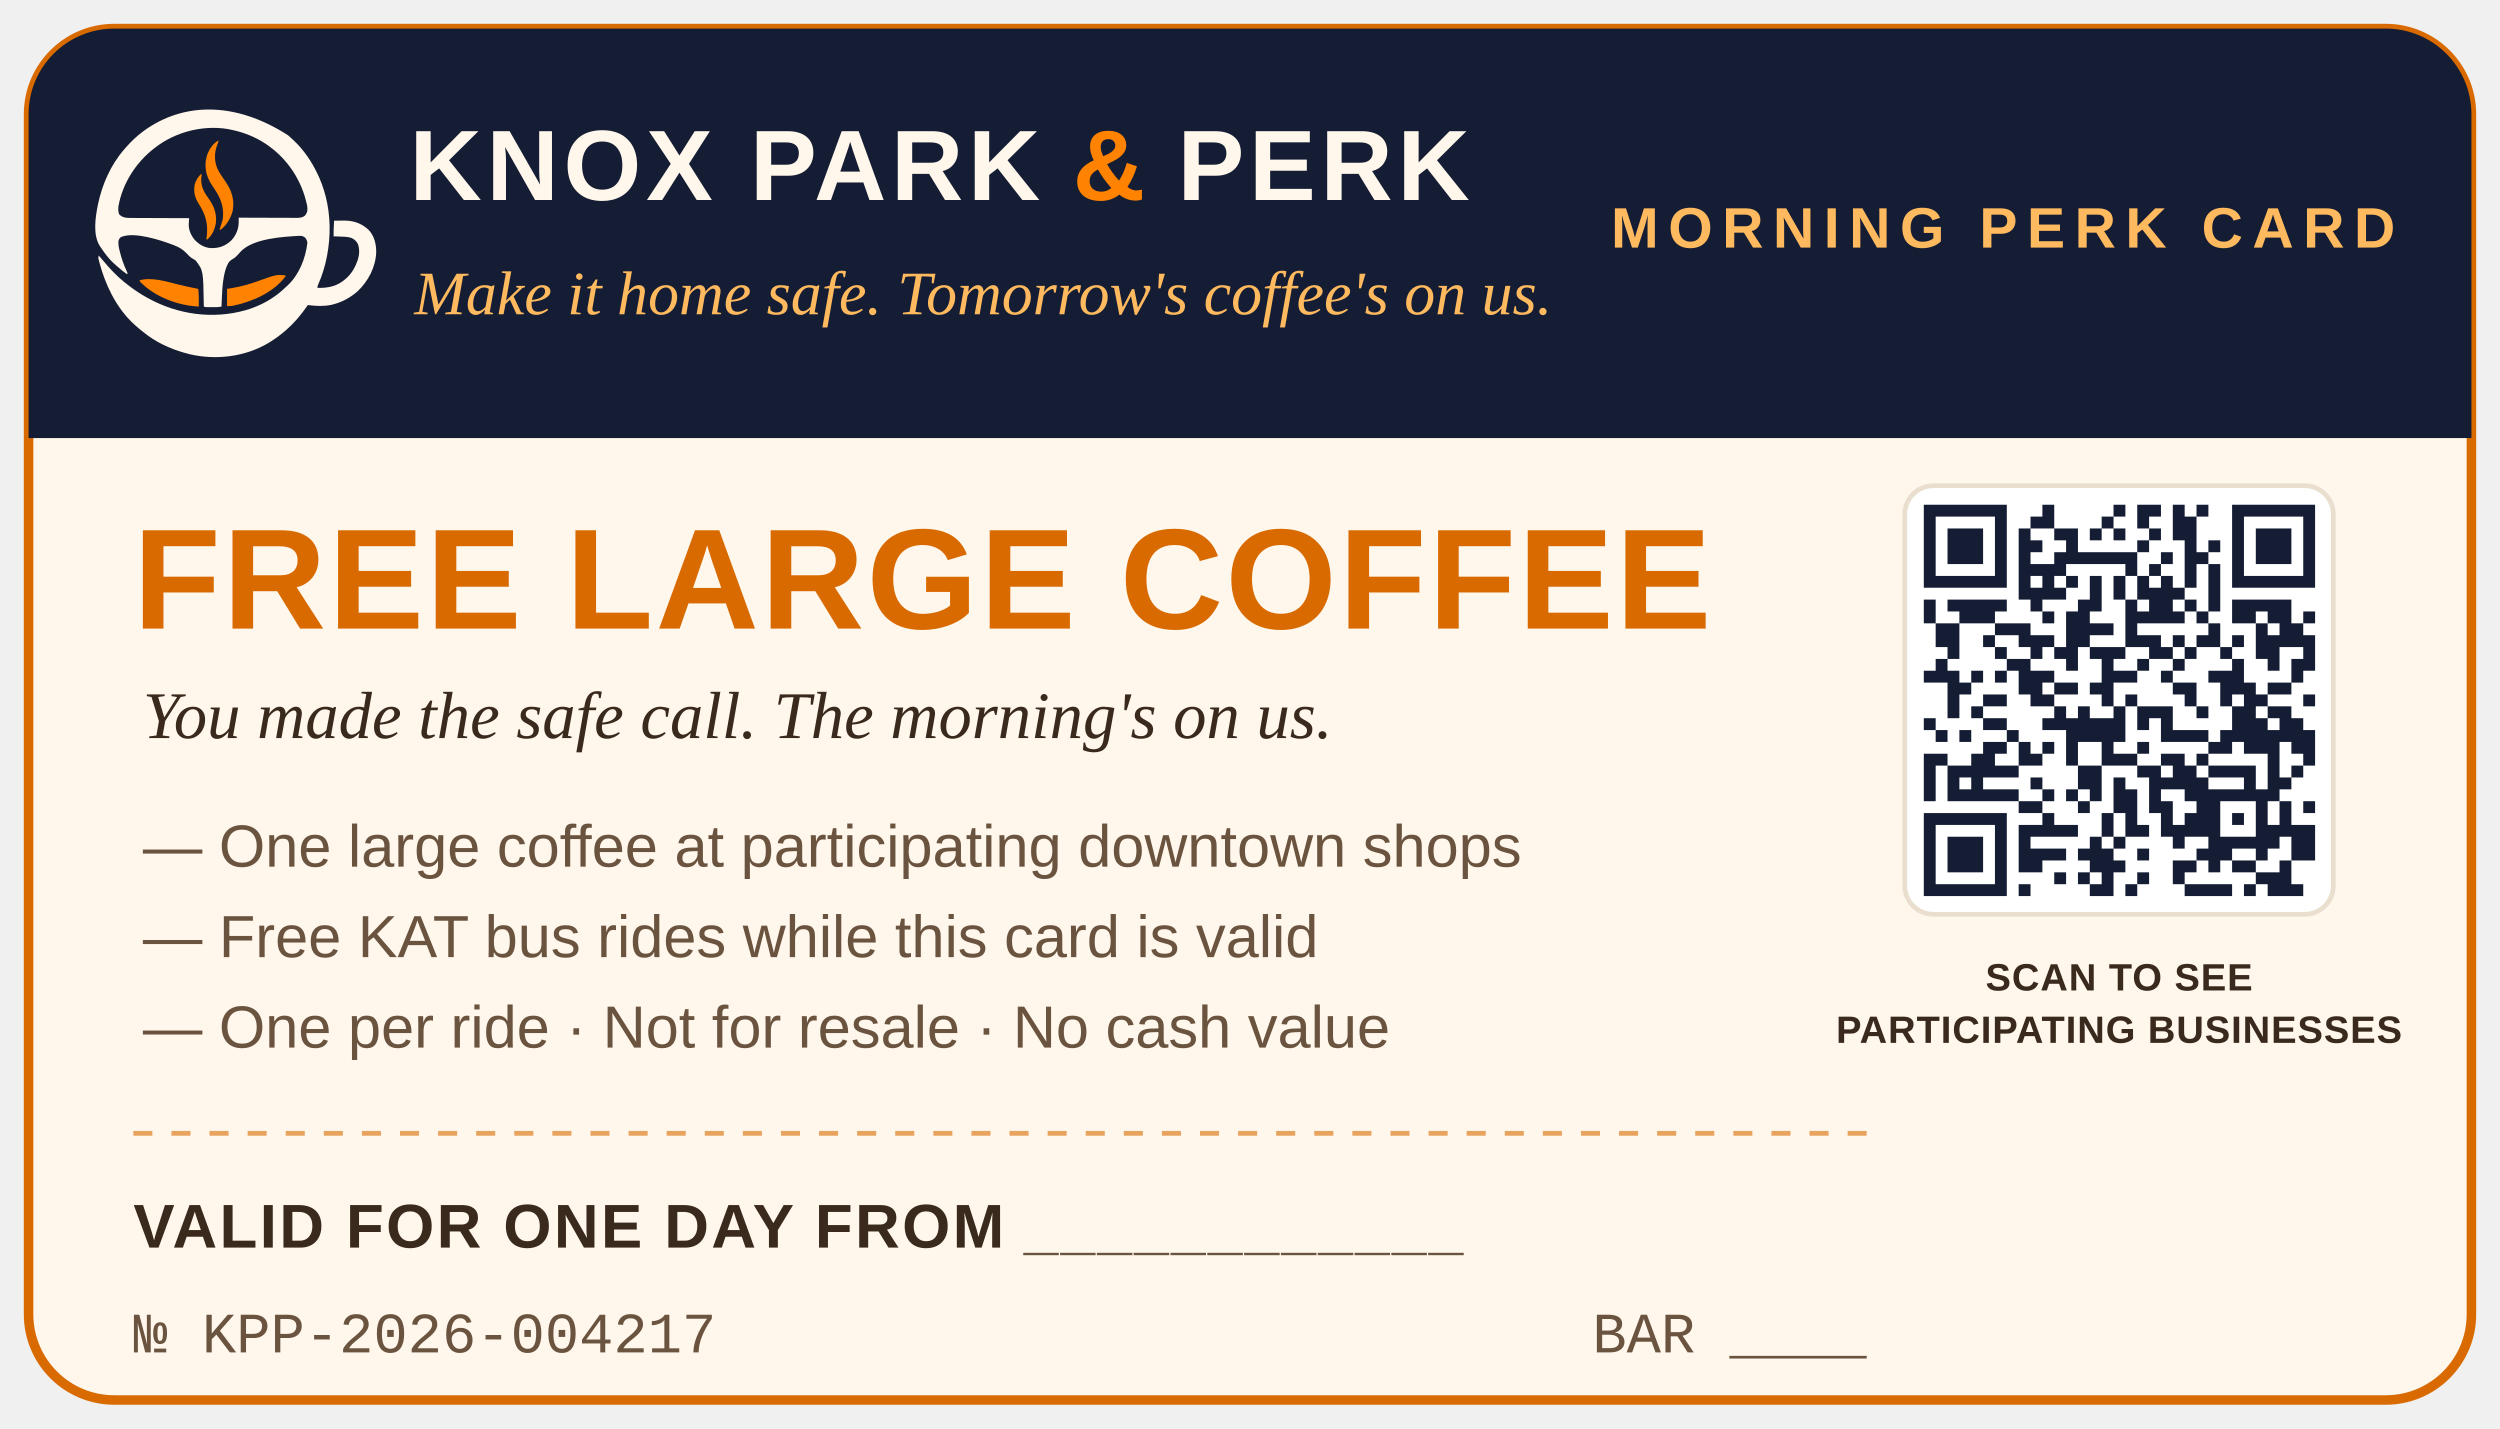
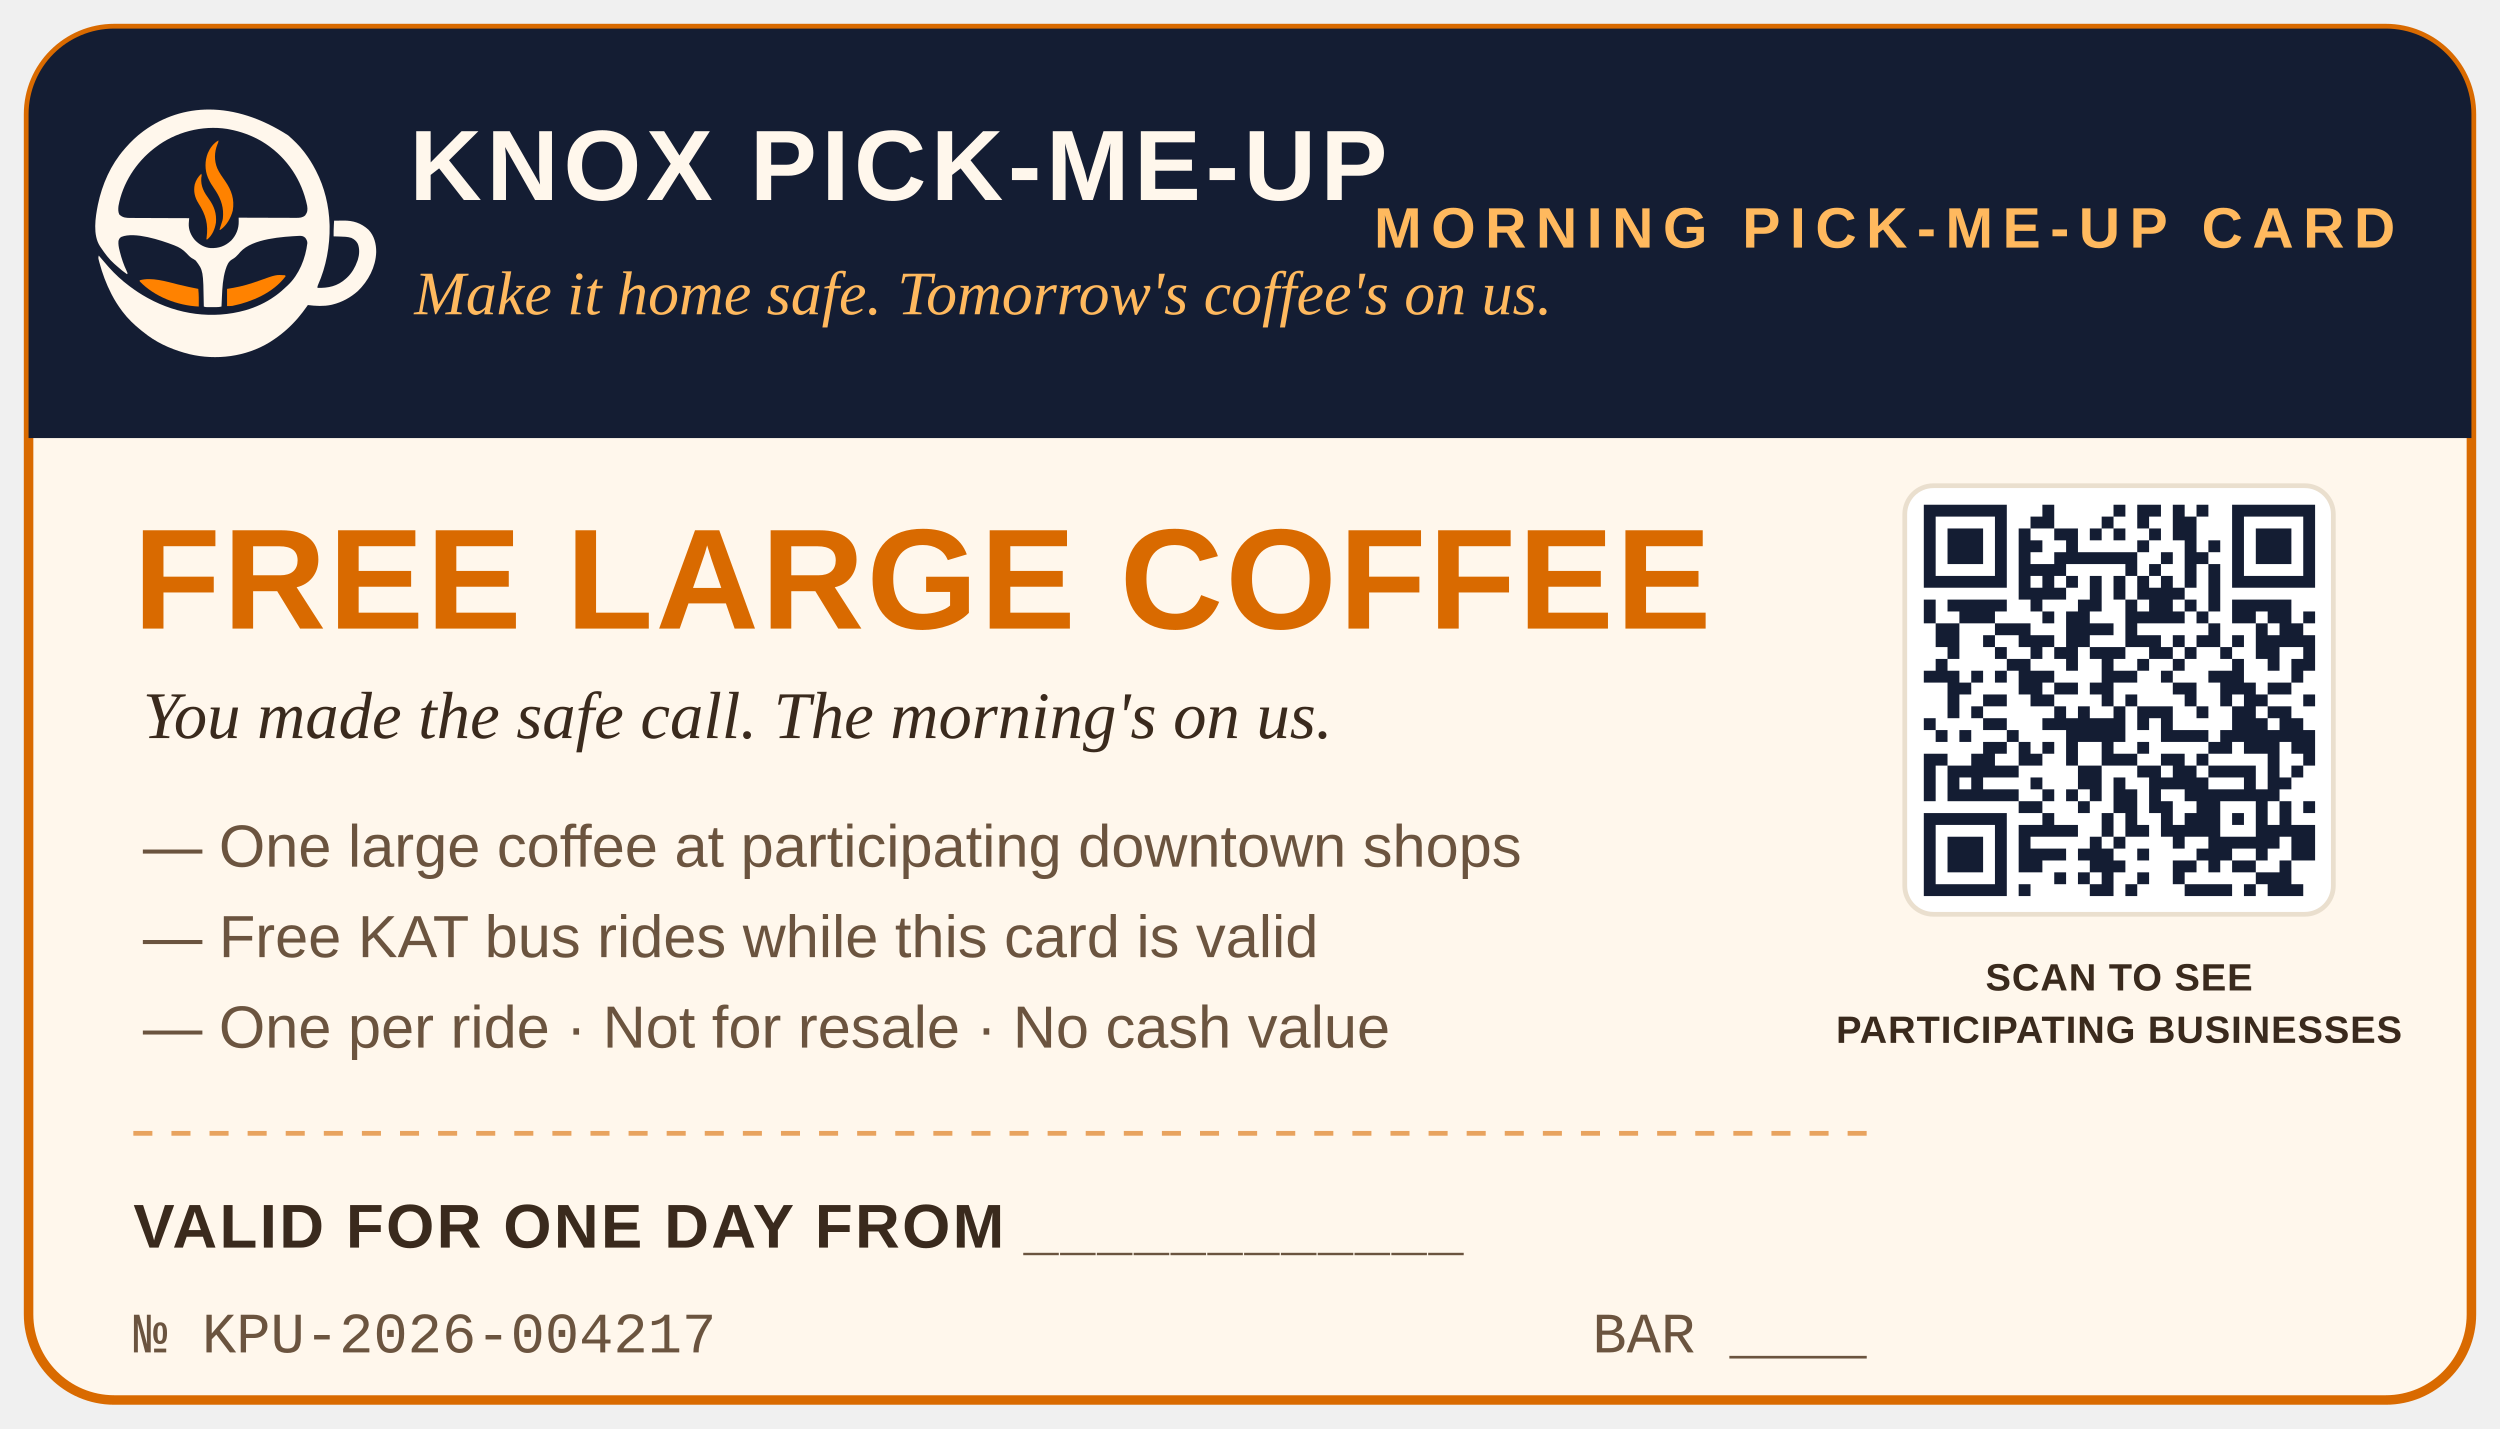
- <svg xmlns="http://www.w3.org/2000/svg" viewBox="0 0 525 300" role="img" aria-label="Knox Park &amp; Perk — Morning Perk Card">
+ <svg xmlns="http://www.w3.org/2000/svg" viewBox="0 0 525 300" role="img" aria-label="Knox Pick-Me-Up — Morning Pick-Me-Up Card">
  <defs>
    <clipPath id="card-r">
      <rect x="6" y="6" width="513" height="288" rx="18" />
    </clipPath>
  </defs>
  <rect x="6" y="6" width="513" height="288" rx="18" fill="#fff7ec" stroke="#d96a00" stroke-width="2" />
  <g clip-path="url(#card-r)">
    <rect x="6" y="6" width="513" height="86" fill="#141d33" />
    <g transform="translate(18.41,18.35) scale(0.10605)">
      <g fill="#fff7ec" fill-rule="evenodd">
        <path d="M0 0 C11.198 9.868 21.912 20.117 31 32 C31.494 32.645 31.988 33.289 32.497 33.954 C40.726 44.789 47.795 55.896 54 68 C54.413 68.792 54.827 69.584 55.253 70.399 C72.18 103.07 80.767 139.317 82 176 C82.021 176.603 82.021 176.603 82.125 179.656 C82.77 218.651 75.233 260.133 59.301 295.848 C58 299 58 299 58 302 C79.308 302.602 97.748 298.763 114 284 C114.733 283.358 115.467 282.716 116.223 282.055 C125.968 272.995 132.629 261.497 137 249 C137.318 248.132 137.637 247.265 137.965 246.371 C141.11 236.646 141.859 224.363 137.902 214.754 C135.015 209.142 130.715 205.557 125 203 C117.628 200.679 110.105 200.579 102.438 200.375 C101.838 200.356 101.838 200.356 98.803 200.258 C95.869 200.164 92.935 200.079 90 200 C89.942 192.563 90.06 185.174 90.5 177.75 C90.548 176.898 90.595 176.046 90.645 175.168 C90.76 173.112 90.88 171.056 91 169 C95.016 168.924 99.032 168.871 103.048 168.835 C105.068 168.813 107.087 168.775 109.105 168.736 C128.962 168.59 144.31 173.531 159.07 186.871 C170.451 198.737 174.512 215.132 174.352 231.131 C173.456 260.567 158.806 288.418 137.762 308.57 C123.353 321.247 106.74 330.435 88 335 C87.14 335.211 86.28 335.423 85.395 335.641 C69.913 338.92 54.57 337.967 39 336 C38.383 336.883 37.765 337.766 37.129 338.676 C31.71 346.376 26.123 353.837 20 361 C19.352 361.761 18.703 362.521 18.035 363.305 C2.555 380.954 -14.239 395.391 -34 408 C-34.962 408.616 -35.923 409.232 -36.914 409.867 C-83.807 438.531 -142.57 445.823 -195.617 433.239 C-224.447 425.938 -252.819 414.579 -277 397 C-277.576 396.583 -278.151 396.166 -278.744 395.736 C-282.582 392.925 -286.303 389.993 -290 387 C-290.514 386.588 -291.029 386.177 -291.559 385.753 C-304.969 374.983 -317.702 362.804 -328 349 C-328.458 348.386 -328.917 347.772 -329.389 347.139 C-336.755 337.186 -343.325 327.004 -349 316 C-349.426 315.179 -349.853 314.357 -350.292 313.511 C-360.369 293.872 -368 273.323 -373.688 252 C-373.944 251.045 -374.2 250.09 -374.464 249.105 C-374.686 248.225 -374.908 247.345 -375.137 246.438 C-375.33 245.673 -375.523 244.909 -375.721 244.121 C-376.027 241.797 -375.713 240.217 -375 238 C-374.287 238.846 -373.574 239.691 -372.84 240.562 C-361.892 253.537 -361.892 253.537 -357 259 C-356.165 259.94 -355.329 260.879 -354.469 261.848 C-342.464 275.2 -329.402 287.281 -315 298 C-314.312 298.518 -313.624 299.036 -312.915 299.57 C-302.352 307.497 -291.572 314.64 -280 321 C-279.138 321.478 -278.276 321.956 -277.387 322.449 C-218.41 354.939 -149.524 364.575 -84.448 346.283 C-64.108 340.382 -44.256 331.338 -27 319 C-25.983 318.285 -24.966 317.569 -23.918 316.832 C-16.431 311.402 -9.687 305.362 -3 299 C-2.292 298.357 -1.585 297.714 -0.855 297.051 C21.735 275.841 34.435 243.583 38.019 213.293 C37.986 209.284 36.311 206.195 34 203 C30.578 199.685 27.579 199.01 22.875 198.98 C-10.736 200.776 -70.108 204.009 -94.746 230.906 C-95.915 232.26 -97.075 233.62 -98.227 234.988 C-101.707 238.936 -105.596 242.717 -110.262 245.207 C-118.569 249.65 -121.215 257.472 -124 266 C-129.273 283.444 -130.349 301.349 -131.125 319.438 C-131.212 321.344 -131.299 323.251 -131.387 325.158 C-131.598 329.772 -131.801 334.386 -132 339 C-135.553 339.963 -138.718 340.129 -142.41 340.133 C-143.647 340.134 -144.884 340.135 -146.158 340.137 C-147.447 340.133 -148.735 340.129 -150.062 340.125 C-151.355 340.129 -152.647 340.133 -153.979 340.137 C-155.214 340.135 -156.45 340.134 -157.723 340.133 C-158.855 340.132 -159.986 340.131 -161.153 340.129 C-164 340 -164 340 -167 339 C-167.007 338.502 -167.007 338.502 -167.044 335.984 C-168.124 267.571 -168.124 267.571 -183 248 C-185.516 246.057 -188.073 244.585 -190.863 243.066 C-194.916 240.397 -197.892 237.095 -201.188 233.562 C-208.346 226.106 -215.4 221.703 -225 218 C-225.38 217.851 -225.38 217.851 -227.302 217.097 C-252.178 207.566 -304.145 190.365 -330.27 201.078 C-333.772 202.944 -334.788 205.363 -336 209 C-336.592 215.564 -335.471 221.596 -333.875 227.938 C-333.763 228.393 -333.763 228.393 -333.195 230.698 C-329.933 243.6 -325.769 256.005 -320.096 268.052 C-319.343 269.677 -318.664 271.336 -318 273 C-318.33 273.66 -318.66 274.32 -319 275 C-325.589 270.403 -331.767 265.6 -337.668 260.145 C-339.735 258.243 -341.85 256.431 -344 254.625 C-354.723 245.186 -363.066 233.795 -371 222 C-371.219 221.68 -371.219 221.68 -372.325 220.062 C-387.339 197.537 -381.737 162.382 -376.75 137.312 C-368.299 96.866 -351.371 58.31 -324 27 C-323.66 26.606 -323.66 26.606 -321.941 24.609 C-311.311 12.516 -300.007 1.503 -287 -8 C-286.46 -8.395 -285.92 -8.791 -285.364 -9.198 C-210.647 -63.408 -108.451 -69.916 0 0 Z M-263 24 C-263.864 24.654 -264.727 25.307 -265.617 25.98 C-301.345 53.661 -328.003 95.188 -336 140 C-336.616 145.963 -336.848 150.986 -334.5 156.562 C-327.541 163.348 -320.601 163.586 -311.342 163.546 C-310.092 163.556 -308.843 163.567 -307.555 163.577 C-304.15 163.602 -300.747 163.608 -297.342 163.608 C-293.776 163.611 -290.21 163.636 -286.644 163.659 C-279.901 163.7 -273.158 163.72 -266.415 163.733 C-258.734 163.749 -251.053 163.788 -243.372 163.828 C-227.582 163.91 -211.791 163.964 -196 164 C-196.077 164.963 -196.153 165.927 -196.232 166.919 C-196.328 168.182 -196.425 169.444 -196.524 170.745 C-196.621 171.997 -196.718 173.249 -196.819 174.539 C-197.46 186.784 -192.59 198.072 -184.75 207.25 C-176.463 215.989 -165.563 222.441 -153.348 223.238 C-136.896 223.668 -125.033 219.573 -112.812 208.312 C-102.951 197.953 -97.639 184.796 -97.902 170.578 C-97.909 169.845 -97.916 169.113 -97.924 168.358 C-97.942 166.572 -97.97 164.786 -98 163 C-97.373 163.003 -96.745 163.006 -96.099 163.008 C-80.816 163.075 -65.534 163.124 -50.251 163.155 C-42.86 163.171 -35.47 163.192 -28.079 163.226 C-21.636 163.256 -15.193 163.276 -8.75 163.282 C-5.339 163.286 -1.929 163.295 1.481 163.317 C5.292 163.339 9.103 163.342 12.914 163.341 C14.039 163.351 15.164 163.362 16.323 163.373 C22.975 163.347 28.532 163.056 33.742 158.465 C38.476 152.082 38.786 147.383 37.64 139.536 C37.135 137.046 36.559 134.589 35.938 132.125 C35.825 131.672 35.825 131.672 35.256 129.381 C22.648 80.181 -8.407 38.223 -52 12 C-72.456 0.05 -93.741 -7.639 -117 -12 C-118.293 -12.246 -119.586 -12.492 -120.918 -12.746 C-170.15 -20.397 -223.714 -6.516 -263 24 Z " transform="translate(397,95)" />
      </g>
      <g fill="#ff8200">
        <path d="M0 0 C0 3.506 -0.961 5.362 -2.375 8.562 C-8.198 23.552 -8.574 39.846 -2.539 54.848 C1.662 64.261 7.687 72.557 13.553 80.985 C26.068 99.068 32.014 116.901 28.344 138.941 C24.591 153.419 16.355 168.175 4 177 C3.34 177 2.68 177 2 177 C2.144 176.571 2.144 176.571 2.871 174.398 C8.699 156.855 8.699 156.855 9 150 C9.052 149.049 9.103 148.097 9.156 147.117 C9.715 127.791 2.428 111.109 -8.426 95.473 C-12.866 89.069 -16.859 82.778 -20 75.625 C-20.278 74.996 -20.557 74.366 -20.844 73.718 C-27.237 58.446 -27.178 40.3 -21 25 C-16.588 14.874 -9.756 5.503 0 0 Z " transform="translate(259,105)" />
        <path d="M0 0 C1.126 3.379 0.747 4.603 0 8 C-1.379 24.789 5.47 36.865 15.062 50 C25.526 64.386 30.613 79.022 29 97 C26.856 109.619 22.002 121.627 12 130 C11.34 130 10.68 130 10 130 C10.072 129.504 10.072 129.504 10.438 126.992 C14.182 100.177 9.039 81.383 -5.498 58.774 C-12.931 47.015 -15.839 34.769 -12.938 21.062 C-10.695 12.787 -6.192 5.879 0 0 Z " transform="translate(225,171)" />
        <path d="M0 0 C0.165 0.33 0.165 0.33 1 2 C-23.58 34.836 -65.547 52.57 -104.664 60.738 C-108.089 61.122 -111.554 61 -115 61 C-115 49.78 -115 38.56 -115 27 C-110.813 26.299 -106.626 25.598 -102.312 24.875 C-84.56 21.745 -68.052 16.776 -51.132 10.687 C-18.159 -1.174 -18.159 -1.174 0 0 Z " transform="translate(391,372)" />
        <path d="M0 0 C6.548 1.641 13.12 3.135 19.719 4.555 C20.62 4.749 21.521 4.944 22.45 5.144 C28.3 6.396 34.162 7.583 40.031 8.742 C41.335 20.394 41.128 32.033 41.031 43.742 C-0.475 41.876 -46.891 24.398 -75.969 -6.258 C-75.969 -6.918 -75.969 -7.578 -75.969 -8.258 C-52.413 -14.962 -22.839 -5.728 0 0 Z " transform="translate(178.9688,390.2578)" />
      </g>
    </g>
-     <text x="86" y="42" font-family="Poppins, &quot;Helvetica Neue&quot;, Arial, sans-serif" font-weight="800" font-size="21" fill="#fff7ec" letter-spacing="1">KNOX PARK <tspan fill="#ff8200">&amp;</tspan> PERK</text>
+     <text x="86" y="42" font-family="Poppins, &quot;Helvetica Neue&quot;, Arial, sans-serif" font-weight="800" font-size="21" fill="#fff7ec" letter-spacing="1">KNOX PICK-ME-UP</text>
    <text x="87" y="66" font-family="Fraunces, Georgia, 'Times New Roman', serif" font-style="italic" font-size="13" fill="#ffb95e">Make it home safe. Tomorrow's coffee's on us.</text>
-     <text x="503" y="52" text-anchor="end" font-family="Poppins, &quot;Helvetica Neue&quot;, Arial, sans-serif" font-weight="800" font-size="12" fill="#ffb95e" letter-spacing="2">MORNING PERK CARD</text>
+     <text x="503" y="52" text-anchor="end" font-family="Poppins, &quot;Helvetica Neue&quot;, Arial, sans-serif" font-weight="800" font-size="12" fill="#ffb95e" letter-spacing="2">MORNING PICK-ME-UP CARD</text>
    <text x="28" y="132" font-family="Poppins, &quot;Helvetica Neue&quot;, Arial, sans-serif" font-weight="800" font-size="30" fill="#d96a00" letter-spacing=".5">FREE LARGE COFFEE</text>
    <text x="30" y="155" font-family="Fraunces, Georgia, 'Times New Roman', serif" font-style="italic" font-size="14" fill="#3a2a1d">You made the safe call. The morning's on us.</text>
    <g font-family="Poppins, &quot;Helvetica Neue&quot;, Arial, sans-serif" font-size="12.5" fill="#6b543f">
      <text x="30" y="182">— One large coffee at participating downtown shops</text>
      <text x="30" y="201">— Free KAT bus rides while this card is valid</text>
      <text x="30" y="220">— One per ride · Not for resale · No cash value</text>
    </g>
    <rect x="400" y="102" width="90" height="90" rx="6" fill="#ffffff" stroke="#eadfce" stroke-width="1" />
    <g transform="translate(404,106) scale(2.49)">
      <path stroke="#141d33" stroke-width="1" d="M0 0.5h7m3 0h1m5 0h1m1 0h2m1 0h1m1 0h1m2 0h7m-33 1h1m5 0h1m2 0h2m4 0h1m2 0h1m2 0h2m3 0h1m5 0h1m-33 1h1m1 0h3m1 0h1m1 0h1m2 0h2m1 0h1m1 0h1m2 0h1m1 0h2m3 0h1m1 0h3m1 0h1m-33 1h1m1 0h3m1 0h1m1 0h2m2 0h1m5 0h1m3 0h1m1 0h1m1 0h1m1 0h3m1 0h1m-33 1h1m1 0h3m1 0h1m1 0h1m2 0h7m2 0h1m1 0h2m2 0h1m1 0h3m1 0h1m-33 1h1m5 0h1m1 0h4m5 0h1m1 0h1m2 0h1m1 0h1m1 0h1m5 0h1m-33 1h7m1 0h1m1 0h1m1 0h1m1 0h1m1 0h1m1 0h1m1 0h1m1 0h1m1 0h1m1 0h7m-25 1h4m2 0h1m1 0h1m1 0h4m2 0h1m-25 1h1m1 0h5m2 0h1m3 0h2m2 0h1m1 0h2m1 0h1m1 0h1m1 0h5m-31 1h1m2 0h3m4 0h1m1 0h2m3 0h5m1 0h1m2 0h2m1 0h2m1 0h1m-32 1h2m3 0h3m3 0h4m1 0h1m6 0h1m3 0h1m1 0h2m-31 1h2m2 0h1m2 0h3m1 0h2m3 0h3m1 0h1m1 0h2m1 0h1m1 0h5m-31 1h1m3 0h1m2 0h1m1 0h2m1 0h3m2 0h2m1 0h1m2 0h1m2 0h2m2 0h1m-32 1h1m5 0h2m3 0h1m2 0h1m2 0h1m2 0h1m4 0h1m2 0h1m1 0h2m-33 1h3m1 0h1m1 0h1m1 0h3m4 0h3m2 0h1m3 0h3m4 0h1m-30 1h2m4 0h2m1 0h2m1 0h2m5 0h2m2 0h3m1 0h2m-29 1h1m2 0h2m2 0h2m4 0h1m1 0h1m4 0h1m2 0h1m1 0h2m3 0h1m-31 1h1m1 0h1m6 0h1m1 0h1m2 0h1m1 0h3m2 0h1m2 0h2m1 0h2m-31 1h1m4 0h2m3 0h7m1 0h1m1 0h1m5 0h3m1 0h2m-31 1h1m1 0h1m3 0h1m4 0h5m3 0h4m1 0h8m-28 1h2m1 0h1m1 0h1m1 0h1m2 0h1m2 0h1m5 0h2m1 0h3m1 0h2m-33 1h2m2 0h2m2 0h2m2 0h1m2 0h3m2 0h2m1 0h1m5 0h1m2 0h1m-33 1h1m1 0h6m5 0h2m3 0h2m1 0h2m1 0h4m1 0h1m1 0h1m-32 1h1m1 0h1m1 0h1m4 0h1m3 0h2m1 0h1m2 0h5m3 0h1m1 0h2m-31 1h1m1 0h6m2 0h1m1 0h1m1 0h1m1 0h2m1 0h1m2 0h8m-22 1h2m3 0h1m2 0h2m1 0h2m2 0h2m3 0h1m1 0h1m1 0h1m-33 1h7m3 0h1m4 0h1m1 0h1m2 0h1m1 0h3m1 0h1m1 0h1m1 0h1m-31 1h1m5 0h1m1 0h5m2 0h1m1 0h2m1 0h5m3 0h5m-33 1h1m1 0h3m1 0h1m1 0h1m5 0h1m1 0h1m4 0h1m2 0h6m1 0h2m-33 1h1m1 0h3m1 0h1m1 0h4m1 0h3m2 0h1m4 0h3m2 0h1m2 0h2m-33 1h1m1 0h3m1 0h1m1 0h2m4 0h3m4 0h2m1 0h1m1 0h2m2 0h1m-31 1h1m5 0h1m4 0h1m1 0h1m1 0h1m2 0h1m2 0h1m6 0h3m-31 1h7m1 0h1m5 0h2m1 0h1m4 0h4m1 0h1m1 0h3" />
    </g>
    <text x="445" y="208" text-anchor="middle" font-family="Poppins, &quot;Helvetica Neue&quot;, Arial, sans-serif" font-weight="700" font-size="8" fill="#3a2a1d" letter-spacing=".2">SCAN TO SEE</text>
    <text x="445" y="219" text-anchor="middle" font-family="Poppins, &quot;Helvetica Neue&quot;, Arial, sans-serif" font-weight="700" font-size="8" fill="#3a2a1d" letter-spacing=".2">PARTICIPATING BUSINESSES</text>
    <line x1="28" y1="238" x2="392" y2="238" stroke="#d96a00" stroke-width="1" stroke-dasharray="4 4" opacity=".6" />
    <text x="28" y="262" font-family="Poppins, &quot;Helvetica Neue&quot;, Arial, sans-serif" font-weight="700" font-size="13" fill="#3a2a1d" letter-spacing=".5">VALID FOR ONE DAY FROM <tspan fill="#6b543f">____________</tspan>
    </text>
-     <text x="28" y="284" font-family="'Courier New', monospace" font-size="12" fill="#6b543f">№ KPP-2026-004217</text>
+     <text x="28" y="284" font-family="'Courier New', monospace" font-size="12" fill="#6b543f">№ KPU-2026-004217</text>
    <text x="392" y="284" text-anchor="end" font-family="'Courier New', monospace" font-size="12" fill="#6b543f">BAR ____</text>
  </g>
</svg>
